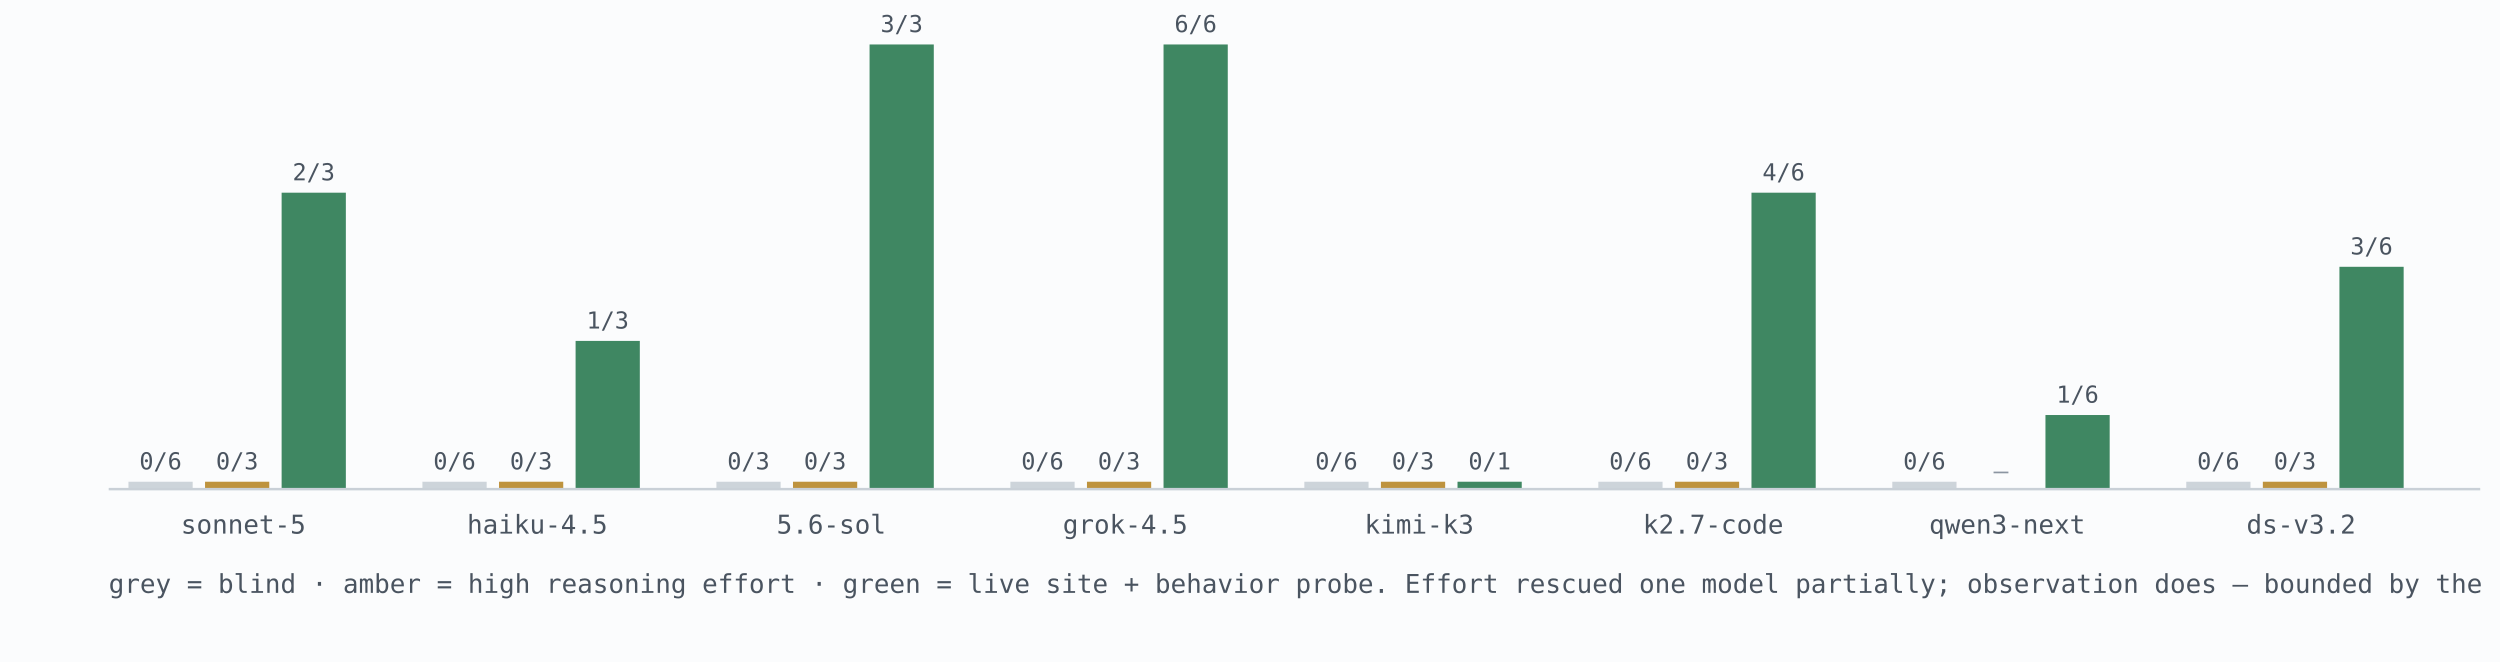
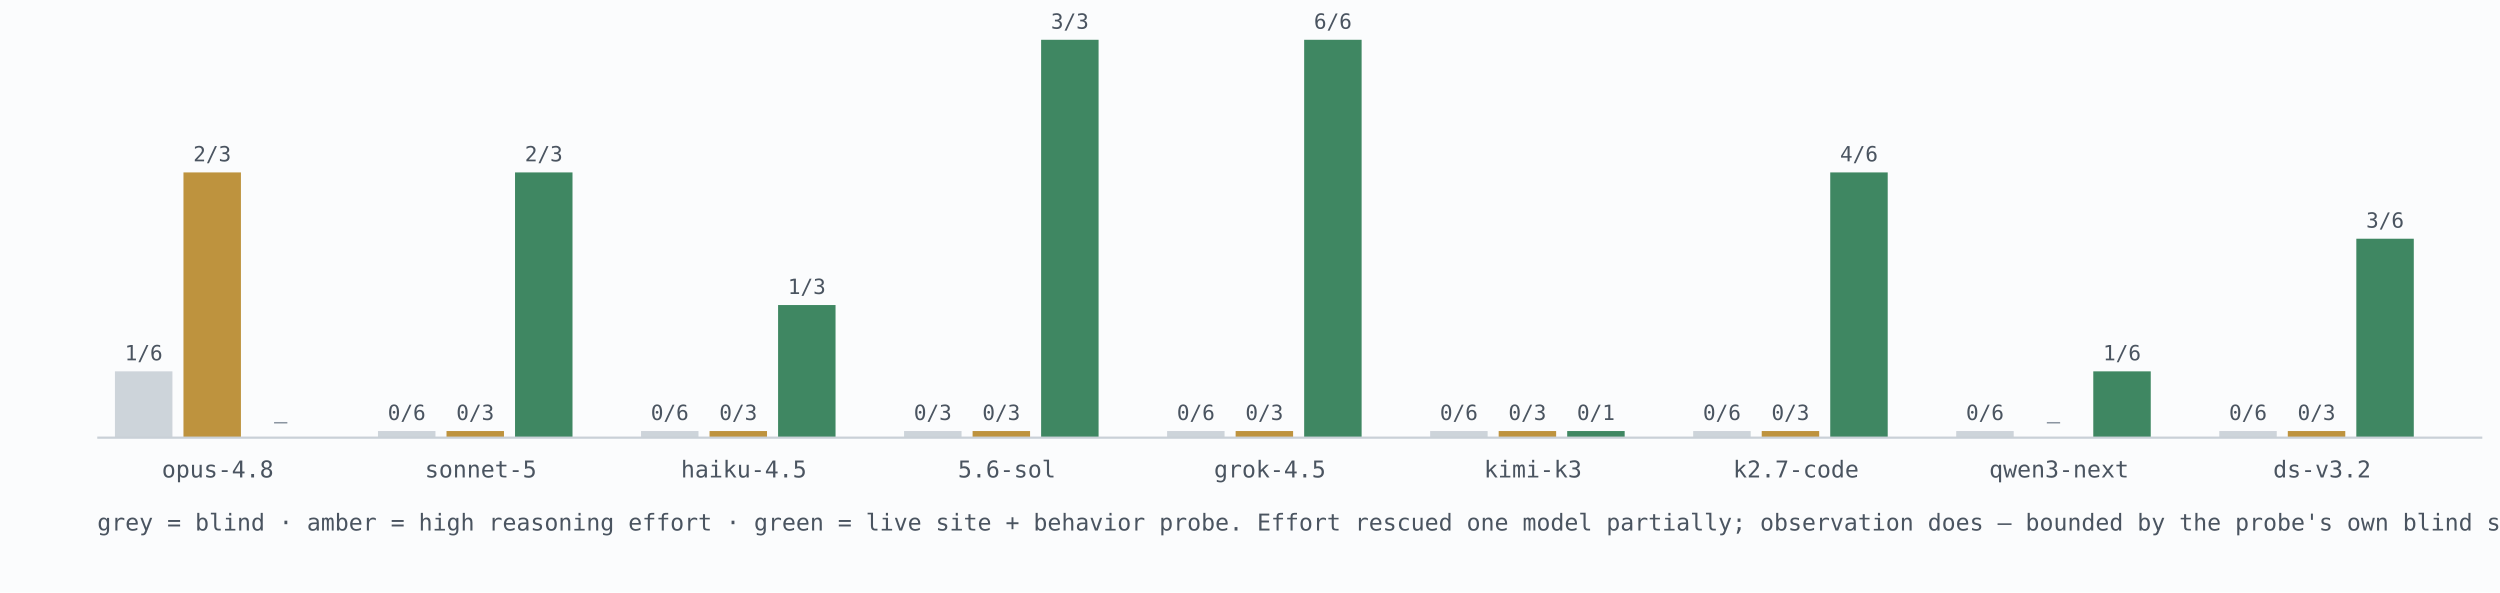
- <svg xmlns="http://www.w3.org/2000/svg" width="1012" height="268" viewBox="0 0 1012 268" font-family="ui-monospace,'SF Mono','Cascadia Code',Menlo,Consolas,monospace">
-   <rect width="1012" height="268" fill="#FBFCFD" />
-   <rect x="52" y="195" width="26" height="3" fill="#C9D0D7" opacity="0.92" />
-   <text x="65.0" y="190" font-size="9.5" fill="#4A5460" text-anchor="middle" font-weight="normal">0/6</text>
-   <rect x="83" y="195" width="26" height="3" fill="#B98A2E" opacity="0.92" />
-   <text x="96.0" y="190" font-size="9.5" fill="#4A5460" text-anchor="middle" font-weight="normal">0/3</text>
-   <rect x="114" y="78.0" width="26" height="120.0" fill="#2F7D55" opacity="0.92" />
-   <text x="127.0" y="73.0" font-size="9.5" fill="#4A5460" text-anchor="middle" font-weight="normal">2/3</text>
-   <text x="98.5" y="216" font-size="10.5" fill="#4A5460" text-anchor="middle" font-weight="normal">sonnet-5</text>
+ <svg xmlns="http://www.w3.org/2000/svg" width="1131" height="268" viewBox="0 0 1131 268" font-family="ui-monospace,'SF Mono','Cascadia Code',Menlo,Consolas,monospace">
+   <rect width="1131" height="268" fill="#FBFCFD" />
+   <rect x="52" y="168.0" width="26" height="30.0" fill="#C9D0D7" opacity="0.92" />
+   <text x="65.0" y="163.0" font-size="9.5" fill="#4A5460" text-anchor="middle" font-weight="normal">1/6</text>
+   <rect x="83" y="78.0" width="26" height="120.0" fill="#B98A2E" opacity="0.92" />
+   <text x="96.0" y="73.0" font-size="9.5" fill="#4A5460" text-anchor="middle" font-weight="normal">2/3</text>
+   <text x="127.0" y="194" font-size="10" fill="#8B95A1" text-anchor="middle" font-weight="normal">–</text>
+   <text x="98.5" y="216" font-size="10.5" fill="#4A5460" text-anchor="middle" font-weight="normal">opus-4.8</text>
  <rect x="171" y="195" width="26" height="3" fill="#C9D0D7" opacity="0.92" />
  <text x="184.0" y="190" font-size="9.5" fill="#4A5460" text-anchor="middle" font-weight="normal">0/6</text>
  <rect x="202" y="195" width="26" height="3" fill="#B98A2E" opacity="0.92" />
  <text x="215.0" y="190" font-size="9.5" fill="#4A5460" text-anchor="middle" font-weight="normal">0/3</text>
-   <rect x="233" y="138.0" width="26" height="60.0" fill="#2F7D55" opacity="0.92" />
-   <text x="246.0" y="133.0" font-size="9.5" fill="#4A5460" text-anchor="middle" font-weight="normal">1/3</text>
-   <text x="217.5" y="216" font-size="10.5" fill="#4A5460" text-anchor="middle" font-weight="normal">haiku-4.5</text>
+   <rect x="233" y="78.0" width="26" height="120.0" fill="#2F7D55" opacity="0.92" />
+   <text x="246.0" y="73.0" font-size="9.5" fill="#4A5460" text-anchor="middle" font-weight="normal">2/3</text>
+   <text x="217.5" y="216" font-size="10.5" fill="#4A5460" text-anchor="middle" font-weight="normal">sonnet-5</text>
  <rect x="290" y="195" width="26" height="3" fill="#C9D0D7" opacity="0.92" />
-   <text x="303.0" y="190" font-size="9.5" fill="#4A5460" text-anchor="middle" font-weight="normal">0/3</text>
+   <text x="303.0" y="190" font-size="9.5" fill="#4A5460" text-anchor="middle" font-weight="normal">0/6</text>
  <rect x="321" y="195" width="26" height="3" fill="#B98A2E" opacity="0.92" />
  <text x="334.0" y="190" font-size="9.5" fill="#4A5460" text-anchor="middle" font-weight="normal">0/3</text>
-   <rect x="352" y="18.0" width="26" height="180.0" fill="#2F7D55" opacity="0.92" />
-   <text x="365.0" y="13.0" font-size="9.5" fill="#4A5460" text-anchor="middle" font-weight="normal">3/3</text>
-   <text x="336.5" y="216" font-size="10.5" fill="#4A5460" text-anchor="middle" font-weight="normal">5.6-sol</text>
+   <rect x="352" y="138.0" width="26" height="60.0" fill="#2F7D55" opacity="0.92" />
+   <text x="365.0" y="133.0" font-size="9.5" fill="#4A5460" text-anchor="middle" font-weight="normal">1/3</text>
+   <text x="336.5" y="216" font-size="10.5" fill="#4A5460" text-anchor="middle" font-weight="normal">haiku-4.5</text>
  <rect x="409" y="195" width="26" height="3" fill="#C9D0D7" opacity="0.92" />
-   <text x="422.0" y="190" font-size="9.5" fill="#4A5460" text-anchor="middle" font-weight="normal">0/6</text>
+   <text x="422.0" y="190" font-size="9.5" fill="#4A5460" text-anchor="middle" font-weight="normal">0/3</text>
  <rect x="440" y="195" width="26" height="3" fill="#B98A2E" opacity="0.92" />
  <text x="453.0" y="190" font-size="9.5" fill="#4A5460" text-anchor="middle" font-weight="normal">0/3</text>
  <rect x="471" y="18.0" width="26" height="180.0" fill="#2F7D55" opacity="0.92" />
-   <text x="484.0" y="13.0" font-size="9.5" fill="#4A5460" text-anchor="middle" font-weight="normal">6/6</text>
-   <text x="455.5" y="216" font-size="10.5" fill="#4A5460" text-anchor="middle" font-weight="normal">grok-4.5</text>
+   <text x="484.0" y="13.0" font-size="9.5" fill="#4A5460" text-anchor="middle" font-weight="normal">3/3</text>
+   <text x="455.5" y="216" font-size="10.5" fill="#4A5460" text-anchor="middle" font-weight="normal">5.6-sol</text>
  <rect x="528" y="195" width="26" height="3" fill="#C9D0D7" opacity="0.92" />
  <text x="541.0" y="190" font-size="9.5" fill="#4A5460" text-anchor="middle" font-weight="normal">0/6</text>
  <rect x="559" y="195" width="26" height="3" fill="#B98A2E" opacity="0.92" />
  <text x="572.0" y="190" font-size="9.5" fill="#4A5460" text-anchor="middle" font-weight="normal">0/3</text>
-   <rect x="590" y="195" width="26" height="3" fill="#2F7D55" opacity="0.92" />
-   <text x="603.0" y="190" font-size="9.5" fill="#4A5460" text-anchor="middle" font-weight="normal">0/1</text>
-   <text x="574.5" y="216" font-size="10.5" fill="#4A5460" text-anchor="middle" font-weight="normal">kimi-k3</text>
+   <rect x="590" y="18.0" width="26" height="180.0" fill="#2F7D55" opacity="0.92" />
+   <text x="603.0" y="13.0" font-size="9.5" fill="#4A5460" text-anchor="middle" font-weight="normal">6/6</text>
+   <text x="574.5" y="216" font-size="10.5" fill="#4A5460" text-anchor="middle" font-weight="normal">grok-4.5</text>
  <rect x="647" y="195" width="26" height="3" fill="#C9D0D7" opacity="0.92" />
  <text x="660.0" y="190" font-size="9.5" fill="#4A5460" text-anchor="middle" font-weight="normal">0/6</text>
  <rect x="678" y="195" width="26" height="3" fill="#B98A2E" opacity="0.92" />
  <text x="691.0" y="190" font-size="9.5" fill="#4A5460" text-anchor="middle" font-weight="normal">0/3</text>
-   <rect x="709" y="78.0" width="26" height="120.0" fill="#2F7D55" opacity="0.92" />
-   <text x="722.0" y="73.0" font-size="9.5" fill="#4A5460" text-anchor="middle" font-weight="normal">4/6</text>
-   <text x="693.5" y="216" font-size="10.5" fill="#4A5460" text-anchor="middle" font-weight="normal">k2.7-code</text>
+   <rect x="709" y="195" width="26" height="3" fill="#2F7D55" opacity="0.92" />
+   <text x="722.0" y="190" font-size="9.5" fill="#4A5460" text-anchor="middle" font-weight="normal">0/1</text>
+   <text x="693.5" y="216" font-size="10.5" fill="#4A5460" text-anchor="middle" font-weight="normal">kimi-k3</text>
  <rect x="766" y="195" width="26" height="3" fill="#C9D0D7" opacity="0.92" />
  <text x="779.0" y="190" font-size="9.5" fill="#4A5460" text-anchor="middle" font-weight="normal">0/6</text>
-   <text x="810.0" y="194" font-size="10" fill="#8B95A1" text-anchor="middle" font-weight="normal">–</text>
-   <rect x="828" y="168.0" width="26" height="30.0" fill="#2F7D55" opacity="0.92" />
-   <text x="841.0" y="163.0" font-size="9.5" fill="#4A5460" text-anchor="middle" font-weight="normal">1/6</text>
-   <text x="812.5" y="216" font-size="10.5" fill="#4A5460" text-anchor="middle" font-weight="normal">qwen3-next</text>
+   <rect x="797" y="195" width="26" height="3" fill="#B98A2E" opacity="0.92" />
+   <text x="810.0" y="190" font-size="9.5" fill="#4A5460" text-anchor="middle" font-weight="normal">0/3</text>
+   <rect x="828" y="78.0" width="26" height="120.0" fill="#2F7D55" opacity="0.92" />
+   <text x="841.0" y="73.0" font-size="9.5" fill="#4A5460" text-anchor="middle" font-weight="normal">4/6</text>
+   <text x="812.5" y="216" font-size="10.5" fill="#4A5460" text-anchor="middle" font-weight="normal">k2.7-code</text>
  <rect x="885" y="195" width="26" height="3" fill="#C9D0D7" opacity="0.92" />
  <text x="898.0" y="190" font-size="9.5" fill="#4A5460" text-anchor="middle" font-weight="normal">0/6</text>
-   <rect x="916" y="195" width="26" height="3" fill="#B98A2E" opacity="0.92" />
-   <text x="929.0" y="190" font-size="9.5" fill="#4A5460" text-anchor="middle" font-weight="normal">0/3</text>
-   <rect x="947" y="108.0" width="26" height="90.0" fill="#2F7D55" opacity="0.92" />
-   <text x="960.0" y="103.0" font-size="9.5" fill="#4A5460" text-anchor="middle" font-weight="normal">3/6</text>
-   <text x="931.5" y="216" font-size="10.5" fill="#4A5460" text-anchor="middle" font-weight="normal">ds-v3.2</text>
-   <line x1="44" y1="198" x2="1004" y2="198" stroke="#C9D0D7" />
+   <text x="929.0" y="194" font-size="10" fill="#8B95A1" text-anchor="middle" font-weight="normal">–</text>
+   <rect x="947" y="168.0" width="26" height="30.0" fill="#2F7D55" opacity="0.92" />
+   <text x="960.0" y="163.0" font-size="9.5" fill="#4A5460" text-anchor="middle" font-weight="normal">1/6</text>
+   <text x="931.5" y="216" font-size="10.5" fill="#4A5460" text-anchor="middle" font-weight="normal">qwen3-next</text>
+   <rect x="1004" y="195" width="26" height="3" fill="#C9D0D7" opacity="0.92" />
+   <text x="1017.0" y="190" font-size="9.5" fill="#4A5460" text-anchor="middle" font-weight="normal">0/6</text>
+   <rect x="1035" y="195" width="26" height="3" fill="#B98A2E" opacity="0.92" />
+   <text x="1048.0" y="190" font-size="9.5" fill="#4A5460" text-anchor="middle" font-weight="normal">0/3</text>
+   <rect x="1066" y="108.0" width="26" height="90.0" fill="#2F7D55" opacity="0.92" />
+   <text x="1079.0" y="103.0" font-size="9.5" fill="#4A5460" text-anchor="middle" font-weight="normal">3/6</text>
+   <text x="1050.5" y="216" font-size="10.5" fill="#4A5460" text-anchor="middle" font-weight="normal">ds-v3.2</text>
+   <line x1="44" y1="198" x2="1123" y2="198" stroke="#C9D0D7" />
  <text x="44" y="240" font-size="10.5" fill="#4A5460" text-anchor="start" font-weight="normal">grey = blind · amber = high reasoning effort · green = live site + behavior probe. Effort rescued one model partially; observation does — bounded by the probe's own blind spot (author-catch #9).</text>
</svg>
